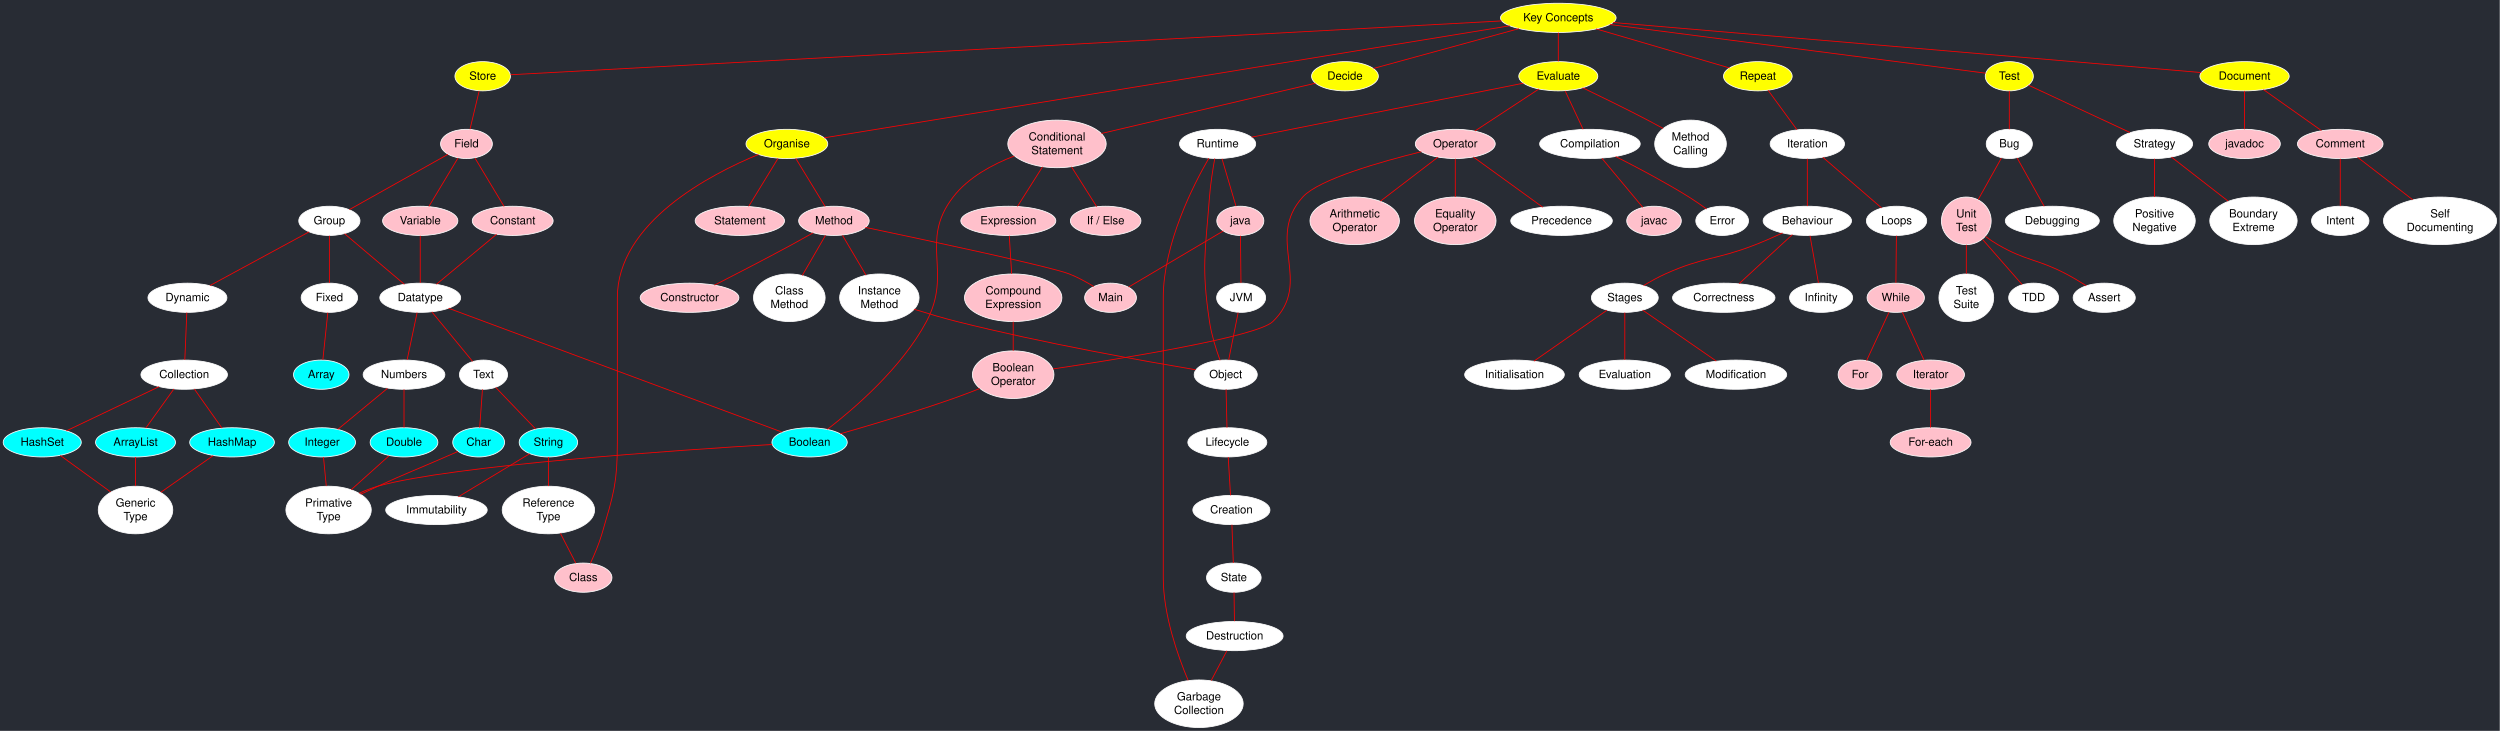
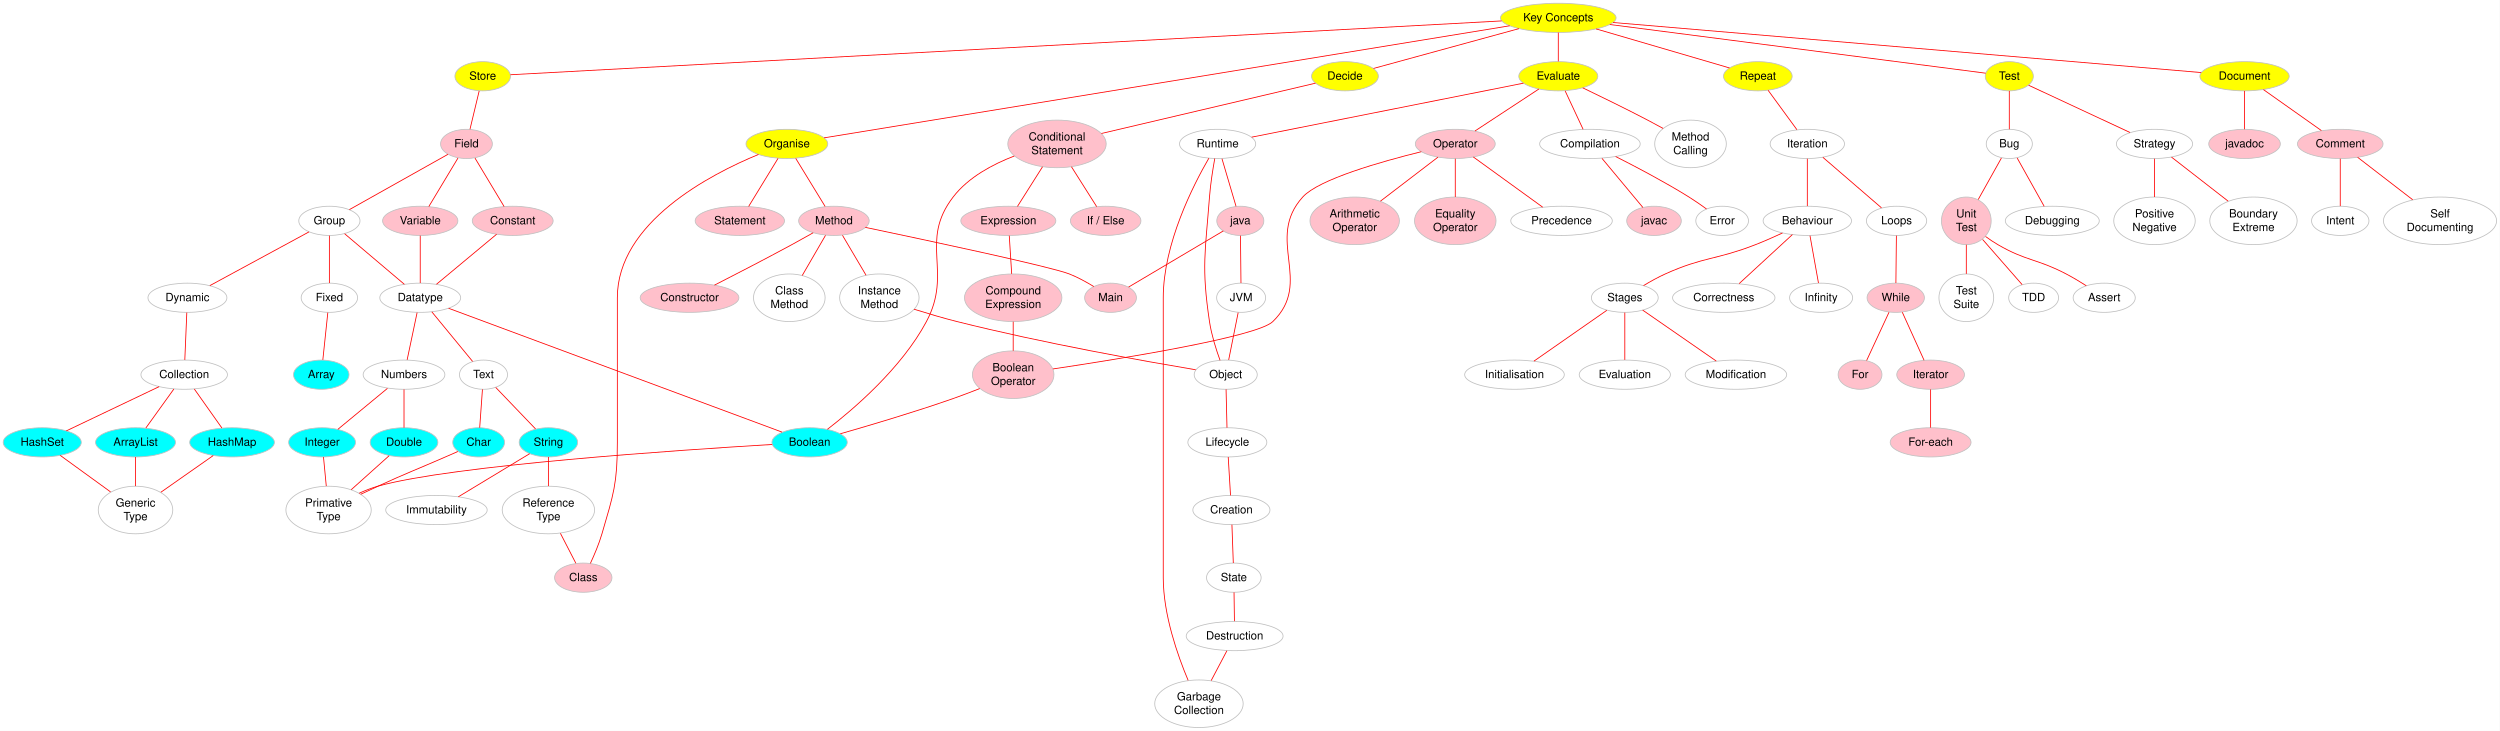
<svg xmlns="http://www.w3.org/2000/svg" width="3082pt" height="901pt" viewBox="0 0 3082 901">
  <g id="graph0" class="graph" transform="scale(1 1) rotate(0) translate(4 896.9877)">
-     <polygon fill="#282c34" stroke="transparent" points="-4,4 -4,-896.988 3077.687,-896.988 3077.687,4 -4,4" />
+     <polygon fill="#ffffff" stroke="transparent" points="-4,4 -4,-896.988 3077.687,-896.988 3077.687,4 -4,4" />
    <g id="node1" class="node">
-       <ellipse fill="#ffff00" stroke="#ffffff" cx="1917.065" cy="-874.988" rx="71.285" ry="18" />
+       <ellipse fill="#ffff00" stroke="#c0c0c0" cx="1917.065" cy="-874.988" rx="71.285" ry="18" />
      <text text-anchor="middle" x="1917.065" y="-870.788" font-family="Helvetica,sans-Serif" font-size="14.00" fill="#000000">Key Concepts</text>
    </g>
    <g id="node2" class="node">
-       <ellipse fill="#ffff00" stroke="#ffffff" cx="966.065" cy="-719.572" rx="50.417" ry="18" />
+       <ellipse fill="#ffff00" stroke="#c0c0c0" cx="966.065" cy="-719.572" rx="50.417" ry="18" />
      <text text-anchor="middle" x="966.065" y="-715.372" font-family="Helvetica,sans-Serif" font-size="14.00" fill="#000000">Organise</text>
    </g>
    <g id="edge1" class="edge">
      <path fill="none" stroke="#ff0000" d="M1857.216,-865.207C1681.291,-836.457 1168.379,-752.635 1011.915,-727.065" />
    </g>
    <g id="node3" class="node">
-       <ellipse fill="#ffff00" stroke="#ffffff" cx="1654.065" cy="-802.988" rx="41.168" ry="18" />
+       <ellipse fill="#ffff00" stroke="#c0c0c0" cx="1654.065" cy="-802.988" rx="41.168" ry="18" />
      <text text-anchor="middle" x="1654.065" y="-798.788" font-family="Helvetica,sans-Serif" font-size="14.00" fill="#000000">Decide</text>
    </g>
    <g id="edge2" class="edge">
      <path fill="none" stroke="#ff0000" d="M1868.52,-861.698C1816.572,-847.476 1735.432,-825.263 1689.286,-812.63" />
    </g>
    <g id="node4" class="node">
-       <ellipse fill="#ffff00" stroke="#ffffff" cx="2163.065" cy="-802.988" rx="42.33" ry="18" />
+       <ellipse fill="#ffff00" stroke="#c0c0c0" cx="2163.065" cy="-802.988" rx="42.33" ry="18" />
      <text text-anchor="middle" x="2163.065" y="-798.788" font-family="Helvetica,sans-Serif" font-size="14.00" fill="#000000">Repeat</text>
    </g>
    <g id="edge3" class="edge">
      <path fill="none" stroke="#ff0000" d="M1963.625,-861.36C2011.542,-847.336 2085.101,-825.807 2128.215,-813.188" />
    </g>
    <g id="node5" class="node">
-       <ellipse fill="#ffff00" stroke="#ffffff" cx="591.065" cy="-802.988" rx="34.224" ry="18" />
+       <ellipse fill="#ffff00" stroke="#c0c0c0" cx="591.065" cy="-802.988" rx="34.224" ry="18" />
      <text text-anchor="middle" x="591.065" y="-798.788" font-family="Helvetica,sans-Serif" font-size="14.00" fill="#000000">Store</text>
    </g>
    <g id="edge4" class="edge">
      <path fill="none" stroke="#ff0000" d="M1847.176,-871.193C1604.138,-857.996 801.064,-814.39 625.267,-804.845" />
    </g>
    <g id="node6" class="node">
-       <ellipse fill="#ffff00" stroke="#ffffff" cx="1917.065" cy="-802.988" rx="48.71" ry="18" />
+       <ellipse fill="#ffff00" stroke="#c0c0c0" cx="1917.065" cy="-802.988" rx="48.71" ry="18" />
      <text text-anchor="middle" x="1917.065" y="-798.788" font-family="Helvetica,sans-Serif" font-size="14.00" fill="#000000">Evaluate</text>
    </g>
    <g id="edge5" class="edge">
      <path fill="none" stroke="#ff0000" d="M1917.065,-856.819C1917.065,-845.988 1917.065,-832.275 1917.065,-821.401" />
    </g>
    <g id="node7" class="node">
-       <ellipse fill="#ffff00" stroke="#ffffff" cx="2473.065" cy="-802.988" rx="29.634" ry="18" />
+       <ellipse fill="#ffff00" stroke="#c0c0c0" cx="2473.065" cy="-802.988" rx="29.634" ry="18" />
      <text text-anchor="middle" x="2473.065" y="-798.788" font-family="Helvetica,sans-Serif" font-size="14.00" fill="#000000">Test</text>
    </g>
    <g id="edge6" class="edge">
      <path fill="none" stroke="#ff0000" d="M1980.574,-866.764C2100.816,-851.193 2357.414,-817.964 2443.909,-806.763" />
    </g>
    <g id="node8" class="node">
-       <ellipse fill="#ffff00" stroke="#ffffff" cx="2763.065" cy="-802.988" rx="55.073" ry="18" />
+       <ellipse fill="#ffff00" stroke="#c0c0c0" cx="2763.065" cy="-802.988" rx="55.073" ry="18" />
      <text text-anchor="middle" x="2763.065" y="-798.788" font-family="Helvetica,sans-Serif" font-size="14.00" fill="#000000">Document</text>
    </g>
    <g id="edge7" class="edge">
      <path fill="none" stroke="#ff0000" d="M1984.511,-869.248C2147.846,-855.347 2562.025,-820.097 2709.726,-807.527" />
    </g>
    <g id="node20" class="node">
-       <ellipse fill="#ffc0cb" stroke="#ffffff" cx="1024.065" cy="-624.741" rx="43.475" ry="18" />
+       <ellipse fill="#ffc0cb" stroke="#c0c0c0" cx="1024.065" cy="-624.741" rx="43.475" ry="18" />
      <text text-anchor="middle" x="1024.065" y="-620.541" font-family="Helvetica,sans-Serif" font-size="14.00" fill="#000000">Method</text>
    </g>
    <g id="edge16" class="edge">
      <path fill="none" stroke="#ff0000" d="M976.975,-701.735C987.344,-684.781 1002.851,-659.426 1013.205,-642.498" />
    </g>
    <g id="node22" class="node">
-       <ellipse fill="#ffc0cb" stroke="#ffffff" cx="908.065" cy="-624.741" rx="55.088" ry="18" />
+       <ellipse fill="#ffc0cb" stroke="#c0c0c0" cx="908.065" cy="-624.741" rx="55.088" ry="18" />
      <text text-anchor="middle" x="908.065" y="-620.541" font-family="Helvetica,sans-Serif" font-size="14.00" fill="#000000">Statement</text>
    </g>
    <g id="edge17" class="edge">
      <path fill="none" stroke="#ff0000" d="M955.156,-701.735C944.786,-684.781 929.279,-659.426 918.926,-642.498" />
    </g>
    <g id="node25" class="node">
-       <ellipse fill="#ffc0cb" stroke="#ffffff" cx="715.065" cy="-184.831" rx="35.353" ry="18" />
+       <ellipse fill="#ffc0cb" stroke="#c0c0c0" cx="715.065" cy="-184.831" rx="35.353" ry="18" />
      <text text-anchor="middle" x="715.065" y="-180.631" font-family="Helvetica,sans-Serif" font-size="14.00" fill="#000000">Class</text>
    </g>
    <g id="edge15" class="edge">
      <path fill="none" stroke="#ff0000" d="M931.083,-706.623C871.586,-682.074 757.065,-622.761 757.065,-529.909 757.065,-529.909 757.065,-529.909 757.065,-351.663 757.065,-300.809 752.35,-287.637 738.065,-238.831 734.401,-226.313 728.651,-212.813 723.817,-202.443" />
    </g>
    <g id="node24" class="node">
-       <ellipse fill="#ffc0cb" stroke="#ffffff" cx="1299.065" cy="-719.572" rx="60.641" ry="29.331" />
+       <ellipse fill="#ffc0cb" stroke="#c0c0c0" cx="1299.065" cy="-719.572" rx="60.641" ry="29.331" />
      <text text-anchor="middle" x="1299.065" y="-723.772" font-family="Helvetica,sans-Serif" font-size="14.00" fill="#000000">Conditional</text>
      <text text-anchor="middle" x="1299.065" y="-706.972" font-family="Helvetica,sans-Serif" font-size="14.00" fill="#000000">Statement</text>
    </g>
    <g id="edge8" class="edge">
      <path fill="none" stroke="#ff0000" d="M1617.742,-794.453C1555.274,-779.774 1427.154,-749.67 1353.817,-732.437" />
    </g>
    <g id="node46" class="node">
-       <ellipse fill="#ffffff" stroke="#ffffff" cx="2224.065" cy="-719.572" rx="45.837" ry="18" />
+       <ellipse fill="#ffffff" stroke="#c0c0c0" cx="2224.065" cy="-719.572" rx="45.837" ry="18" />
      <text text-anchor="middle" x="2224.065" y="-715.372" font-family="Helvetica,sans-Serif" font-size="14.00" fill="#000000">Iteration</text>
    </g>
    <g id="edge23" class="edge">
      <path fill="none" stroke="#ff0000" d="M2175.704,-785.704C2186.104,-771.483 2200.78,-751.413 2211.232,-737.121" />
    </g>
    <g id="node31" class="node">
-       <ellipse fill="#ffc0cb" stroke="#ffffff" cx="571.065" cy="-719.572" rx="31.917" ry="18" />
+       <ellipse fill="#ffc0cb" stroke="#c0c0c0" cx="571.065" cy="-719.572" rx="31.917" ry="18" />
      <text text-anchor="middle" x="571.065" y="-715.372" font-family="Helvetica,sans-Serif" font-size="14.00" fill="#000000">Field</text>
    </g>
    <g id="edge36" class="edge">
      <path fill="none" stroke="#ff0000" d="M586.725,-784.888C583.371,-770.896 578.749,-751.619 575.396,-737.637" />
    </g>
    <g id="node23" class="node">
-       <ellipse fill="#ffc0cb" stroke="#ffffff" cx="1790.065" cy="-719.572" rx="49.27" ry="18" />
+       <ellipse fill="#ffc0cb" stroke="#c0c0c0" cx="1790.065" cy="-719.572" rx="49.27" ry="18" />
      <text text-anchor="middle" x="1790.065" y="-715.372" font-family="Helvetica,sans-Serif" font-size="14.00" fill="#000000">Operator</text>
    </g>
    <g id="edge69" class="edge">
      <path fill="none" stroke="#ff0000" d="M1893.177,-787.298C1870.616,-772.479 1836.945,-750.364 1814.277,-735.475" />
    </g>
    <g id="node66" class="node">
-       <ellipse fill="#ffffff" stroke="#ffffff" cx="1956.065" cy="-719.572" rx="62.01" ry="18" />
+       <ellipse fill="#ffffff" stroke="#c0c0c0" cx="1956.065" cy="-719.572" rx="62.01" ry="18" />
      <text text-anchor="middle" x="1956.065" y="-715.372" font-family="Helvetica,sans-Serif" font-size="14.00" fill="#000000">Compilation</text>
    </g>
    <g id="edge67" class="edge">
      <path fill="none" stroke="#ff0000" d="M1925.527,-784.888C1932.069,-770.896 1941.082,-751.619 1947.619,-737.637" />
    </g>
    <g id="node67" class="node">
-       <ellipse fill="#ffffff" stroke="#ffffff" cx="1497.065" cy="-719.572" rx="46.965" ry="18" />
+       <ellipse fill="#ffffff" stroke="#c0c0c0" cx="1497.065" cy="-719.572" rx="46.965" ry="18" />
      <text text-anchor="middle" x="1497.065" y="-715.372" font-family="Helvetica,sans-Serif" font-size="14.00" fill="#000000">Runtime</text>
    </g>
    <g id="edge68" class="edge">
      <path fill="none" stroke="#ff0000" d="M1874.091,-794.453C1793.181,-778.383 1619.181,-743.825 1539.042,-727.909" />
    </g>
    <g id="node68" class="node">
-       <ellipse fill="#ffffff" stroke="#ffffff" cx="2080.065" cy="-719.572" rx="44.146" ry="29.331" />
+       <ellipse fill="#ffffff" stroke="#c0c0c0" cx="2080.065" cy="-719.572" rx="44.146" ry="29.331" />
      <text text-anchor="middle" x="2080.065" y="-723.772" font-family="Helvetica,sans-Serif" font-size="14.00" fill="#000000">Method</text>
      <text text-anchor="middle" x="2080.065" y="-706.972" font-family="Helvetica,sans-Serif" font-size="14.00" fill="#000000">Calling</text>
    </g>
    <g id="edge70" class="edge">
      <path fill="none" stroke="#ff0000" d="M1947.149,-788.723C1969.374,-778.063 2000.291,-762.978 2027.065,-748.988 2033.314,-745.722 2039.923,-742.151 2046.274,-738.658" />
    </g>
    <g id="node77" class="node">
-       <ellipse fill="#ffffff" stroke="#ffffff" cx="2473.065" cy="-719.572" rx="28.428" ry="18" />
+       <ellipse fill="#ffffff" stroke="#c0c0c0" cx="2473.065" cy="-719.572" rx="28.428" ry="18" />
      <text text-anchor="middle" x="2473.065" y="-715.372" font-family="Helvetica,sans-Serif" font-size="14.00" fill="#000000">Bug</text>
    </g>
    <g id="edge88" class="edge">
      <path fill="none" stroke="#ff0000" d="M2473.065,-784.888C2473.065,-770.896 2473.065,-751.619 2473.065,-737.637" />
    </g>
    <g id="node79" class="node">
-       <ellipse fill="#ffffff" stroke="#ffffff" cx="2652.065" cy="-719.572" rx="46.984" ry="18" />
+       <ellipse fill="#ffffff" stroke="#c0c0c0" cx="2652.065" cy="-719.572" rx="46.984" ry="18" />
      <text text-anchor="middle" x="2652.065" y="-715.372" font-family="Helvetica,sans-Serif" font-size="14.00" fill="#000000">Strategy</text>
    </g>
    <g id="edge91" class="edge">
      <path fill="none" stroke="#ff0000" d="M2496.835,-791.911C2529.074,-776.887 2586.673,-750.045 2621.916,-733.622" />
    </g>
    <g id="node40" class="node">
-       <ellipse fill="#ffc0cb" stroke="#ffffff" cx="2763.065" cy="-719.572" rx="44.12" ry="18" />
+       <ellipse fill="#ffc0cb" stroke="#c0c0c0" cx="2763.065" cy="-719.572" rx="44.12" ry="18" />
      <text text-anchor="middle" x="2763.065" y="-715.372" font-family="Helvetica,sans-Serif" font-size="14.00" fill="#000000">javadoc</text>
    </g>
    <g id="edge97" class="edge">
      <path fill="none" stroke="#ff0000" d="M2763.065,-784.888C2763.065,-770.896 2763.065,-751.619 2763.065,-737.637" />
    </g>
    <g id="node41" class="node">
-       <ellipse fill="#ffc0cb" stroke="#ffffff" cx="2881.065" cy="-719.572" rx="52.766" ry="18" />
+       <ellipse fill="#ffc0cb" stroke="#c0c0c0" cx="2881.065" cy="-719.572" rx="52.766" ry="18" />
      <text text-anchor="middle" x="2881.065" y="-715.372" font-family="Helvetica,sans-Serif" font-size="14.00" fill="#000000">Comment</text>
    </g>
    <g id="edge98" class="edge">
      <path fill="none" stroke="#ff0000" d="M2786.378,-786.508C2807.065,-771.884 2837.128,-750.632 2857.8,-736.018" />
    </g>
    <g id="node9" class="node">
-       <ellipse fill="#00ffff" stroke="#ffffff" cx="392.065" cy="-435.078" rx="34.206" ry="18" />
+       <ellipse fill="#00ffff" stroke="#c0c0c0" cx="392.065" cy="-435.078" rx="34.206" ry="18" />
      <text text-anchor="middle" x="392.065" y="-430.878" font-family="Helvetica,sans-Serif" font-size="14.00" fill="#000000">Array</text>
    </g>
    <g id="node10" class="node">
-       <ellipse fill="#00ffff" stroke="#ffffff" cx="282.065" cy="-351.663" rx="52.206" ry="18" />
+       <ellipse fill="#00ffff" stroke="#c0c0c0" cx="282.065" cy="-351.663" rx="52.206" ry="18" />
      <text text-anchor="middle" x="282.065" y="-347.463" font-family="Helvetica,sans-Serif" font-size="14.00" fill="#000000">HashMap</text>
    </g>
    <g id="node65" class="node">
-       <ellipse fill="#ffffff" stroke="#ffffff" cx="163.065" cy="-268.247" rx="45.932" ry="29.331" />
+       <ellipse fill="#ffffff" stroke="#c0c0c0" cx="163.065" cy="-268.247" rx="45.932" ry="29.331" />
      <text text-anchor="middle" x="163.065" y="-272.447" font-family="Helvetica,sans-Serif" font-size="14.00" fill="#000000">Generic</text>
      <text text-anchor="middle" x="163.065" y="-255.647" font-family="Helvetica,sans-Serif" font-size="14.00" fill="#000000">Type</text>
    </g>
    <g id="edge66" class="edge">
      <path fill="none" stroke="#ff0000" d="M258.838,-335.381C240.44,-322.485 214.56,-304.344 194.341,-290.17" />
    </g>
    <g id="node11" class="node">
-       <ellipse fill="#00ffff" stroke="#ffffff" cx="48.065" cy="-351.663" rx="48.13" ry="18" />
+       <ellipse fill="#00ffff" stroke="#c0c0c0" cx="48.065" cy="-351.663" rx="48.13" ry="18" />
      <text text-anchor="middle" x="48.065" y="-347.463" font-family="Helvetica,sans-Serif" font-size="14.00" fill="#000000">HashSet</text>
    </g>
    <g id="edge65" class="edge">
      <path fill="none" stroke="#ff0000" d="M70.238,-335.579C87.861,-322.797 112.712,-304.771 132.266,-290.587" />
    </g>
    <g id="node12" class="node">
-       <ellipse fill="#00ffff" stroke="#ffffff" cx="163.065" cy="-351.663" rx="49.253" ry="18" />
+       <ellipse fill="#00ffff" stroke="#c0c0c0" cx="163.065" cy="-351.663" rx="49.253" ry="18" />
      <text text-anchor="middle" x="163.065" y="-347.463" font-family="Helvetica,sans-Serif" font-size="14.00" fill="#000000">ArrayList</text>
    </g>
    <g id="edge64" class="edge">
      <path fill="none" stroke="#ff0000" d="M163.065,-333.563C163.065,-323.117 163.065,-309.725 163.065,-297.79" />
    </g>
    <g id="node13" class="node">
-       <ellipse fill="#00ffff" stroke="#ffffff" cx="672.065" cy="-351.663" rx="36.011" ry="18" />
+       <ellipse fill="#00ffff" stroke="#c0c0c0" cx="672.065" cy="-351.663" rx="36.011" ry="18" />
      <text text-anchor="middle" x="672.065" y="-347.463" font-family="Helvetica,sans-Serif" font-size="14.00" fill="#000000">String</text>
    </g>
    <g id="node62" class="node">
-       <ellipse fill="#ffffff" stroke="#ffffff" cx="534.065" cy="-268.247" rx="62.572" ry="18" />
+       <ellipse fill="#ffffff" stroke="#c0c0c0" cx="534.065" cy="-268.247" rx="62.572" ry="18" />
      <text text-anchor="middle" x="534.065" y="-264.047" font-family="Helvetica,sans-Serif" font-size="14.00" fill="#000000">Immutability</text>
    </g>
    <g id="edge57" class="edge">
      <path fill="none" stroke="#ff0000" d="M648.967,-337.701C624.721,-323.045 586.635,-300.023 561.029,-284.545" />
    </g>
    <g id="node63" class="node">
-       <ellipse fill="#ffffff" stroke="#ffffff" cx="672.065" cy="-268.247" rx="56.944" ry="29.331" />
+       <ellipse fill="#ffffff" stroke="#c0c0c0" cx="672.065" cy="-268.247" rx="56.944" ry="29.331" />
      <text text-anchor="middle" x="672.065" y="-272.447" font-family="Helvetica,sans-Serif" font-size="14.00" fill="#000000">Reference</text>
      <text text-anchor="middle" x="672.065" y="-255.647" font-family="Helvetica,sans-Serif" font-size="14.00" fill="#000000">Type</text>
    </g>
    <g id="edge58" class="edge">
      <path fill="none" stroke="#ff0000" d="M672.065,-333.563C672.065,-323.117 672.065,-309.725 672.065,-297.79" />
    </g>
    <g id="node14" class="node">
-       <ellipse fill="#00ffff" stroke="#ffffff" cx="586.065" cy="-351.663" rx="31.919" ry="18" />
+       <ellipse fill="#00ffff" stroke="#c0c0c0" cx="586.065" cy="-351.663" rx="31.919" ry="18" />
      <text text-anchor="middle" x="586.065" y="-347.463" font-family="Helvetica,sans-Serif" font-size="14.00" fill="#000000">Char</text>
    </g>
    <g id="node64" class="node">
-       <ellipse fill="#ffffff" stroke="#ffffff" cx="401.065" cy="-268.247" rx="52.614" ry="29.331" />
+       <ellipse fill="#ffffff" stroke="#c0c0c0" cx="401.065" cy="-268.247" rx="52.614" ry="29.331" />
      <text text-anchor="middle" x="401.065" y="-272.447" font-family="Helvetica,sans-Serif" font-size="14.00" fill="#000000">Primative</text>
      <text text-anchor="middle" x="401.065" y="-255.647" font-family="Helvetica,sans-Serif" font-size="14.00" fill="#000000">Type</text>
    </g>
    <g id="edge62" class="edge">
      <path fill="none" stroke="#ff0000" d="M560.484,-340.411C555.378,-338.171 550.053,-335.839 545.065,-333.663 508.212,-317.581 498.626,-314.399 462.065,-297.663 455.116,-294.482 447.764,-291.02 440.66,-287.625" />
    </g>
    <g id="node15" class="node">
-       <ellipse fill="#00ffff" stroke="#ffffff" cx="494.065" cy="-351.663" rx="41.748" ry="18" />
+       <ellipse fill="#00ffff" stroke="#c0c0c0" cx="494.065" cy="-351.663" rx="41.748" ry="18" />
      <text text-anchor="middle" x="494.065" y="-347.463" font-family="Helvetica,sans-Serif" font-size="14.00" fill="#000000">Double</text>
    </g>
    <g id="edge63" class="edge">
      <path fill="none" stroke="#ff0000" d="M475.691,-335.182C462.351,-323.217 444.065,-306.815 428.933,-293.243" />
    </g>
    <g id="node16" class="node">
-       <ellipse fill="#00ffff" stroke="#ffffff" cx="994.065" cy="-351.663" rx="46.422" ry="18" />
+       <ellipse fill="#00ffff" stroke="#c0c0c0" cx="994.065" cy="-351.663" rx="46.422" ry="18" />
      <text text-anchor="middle" x="994.065" y="-347.463" font-family="Helvetica,sans-Serif" font-size="14.00" fill="#000000">Boolean</text>
    </g>
    <g id="edge61" class="edge">
      <path fill="none" stroke="#ff0000" d="M948.001,-349.045C836.216,-342.361 553.082,-323.366 462.065,-297.663 454.258,-295.458 446.228,-292.305 438.662,-288.874" />
    </g>
    <g id="node17" class="node">
-       <ellipse fill="#00ffff" stroke="#ffffff" cx="393.065" cy="-351.663" rx="41.184" ry="18" />
+       <ellipse fill="#00ffff" stroke="#c0c0c0" cx="393.065" cy="-351.663" rx="41.184" ry="18" />
      <text text-anchor="middle" x="393.065" y="-347.463" font-family="Helvetica,sans-Serif" font-size="14.00" fill="#000000">Integer</text>
    </g>
    <g id="edge60" class="edge">
      <path fill="none" stroke="#ff0000" d="M394.801,-333.563C395.803,-323.117 397.087,-309.725 398.232,-297.79" />
    </g>
    <g id="node18" class="node">
-       <ellipse fill="#ffc0cb" stroke="#ffffff" cx="1359.065" cy="-624.741" rx="43.471" ry="18" />
+       <ellipse fill="#ffc0cb" stroke="#c0c0c0" cx="1359.065" cy="-624.741" rx="43.471" ry="18" />
      <text text-anchor="middle" x="1359.065" y="-620.541" font-family="Helvetica,sans-Serif" font-size="14.00" fill="#000000">If / Else</text>
    </g>
    <g id="node19" class="node">
-       <ellipse fill="#ffc0cb" stroke="#ffffff" cx="1365.065" cy="-529.909" rx="31.919" ry="18" />
+       <ellipse fill="#ffc0cb" stroke="#c0c0c0" cx="1365.065" cy="-529.909" rx="31.919" ry="18" />
      <text text-anchor="middle" x="1365.065" y="-525.71" font-family="Helvetica,sans-Serif" font-size="14.00" fill="#000000">Main</text>
    </g>
    <g id="edge19" class="edge">
      <path fill="none" stroke="#ff0000" d="M1062.753,-616.692C1136.231,-601.305 1290.75,-568.436 1314.065,-559.325 1324.537,-555.233 1335.426,-549.226 1344.44,-543.706" />
    </g>
    <g id="node21" class="node">
-       <ellipse fill="#ffc0cb" stroke="#ffffff" cx="846.065" cy="-529.909" rx="60.87" ry="18" />
+       <ellipse fill="#ffc0cb" stroke="#c0c0c0" cx="846.065" cy="-529.909" rx="60.87" ry="18" />
      <text text-anchor="middle" x="846.065" y="-525.71" font-family="Helvetica,sans-Serif" font-size="14.00" fill="#000000">Constructor</text>
    </g>
    <g id="edge18" class="edge">
      <path fill="none" stroke="#ff0000" d="M998.511,-610.044C990.121,-605.284 980.727,-600.022 972.065,-595.325 939.781,-577.821 902.394,-558.532 876.78,-545.466" />
    </g>
    <g id="node43" class="node">
-       <ellipse fill="#ffffff" stroke="#ffffff" cx="1080.065" cy="-529.909" rx="48.957" ry="29.331" />
+       <ellipse fill="#ffffff" stroke="#c0c0c0" cx="1080.065" cy="-529.909" rx="48.957" ry="29.331" />
      <text text-anchor="middle" x="1080.065" y="-534.11" font-family="Helvetica,sans-Serif" font-size="14.00" fill="#000000">Instance</text>
      <text text-anchor="middle" x="1080.065" y="-517.309" font-family="Helvetica,sans-Serif" font-size="14.00" fill="#000000">Method</text>
    </g>
    <g id="edge20" class="edge">
      <path fill="none" stroke="#ff0000" d="M1034.598,-606.904C1042.773,-593.061 1054.254,-573.619 1063.633,-557.735" />
    </g>
    <g id="node44" class="node">
-       <ellipse fill="#ffffff" stroke="#ffffff" cx="969.065" cy="-529.909" rx="44.146" ry="29.331" />
+       <ellipse fill="#ffffff" stroke="#c0c0c0" cx="969.065" cy="-529.909" rx="44.146" ry="29.331" />
      <text text-anchor="middle" x="969.065" y="-534.11" font-family="Helvetica,sans-Serif" font-size="14.00" fill="#000000">Class</text>
      <text text-anchor="middle" x="969.065" y="-517.309" font-family="Helvetica,sans-Serif" font-size="14.00" fill="#000000">Method</text>
    </g>
    <g id="edge21" class="edge">
      <path fill="none" stroke="#ff0000" d="M1013.72,-606.904C1005.63,-592.954 994.241,-573.317 984.99,-557.366" />
    </g>
    <g id="node26" class="node">
-       <ellipse fill="#ffc0cb" stroke="#ffffff" cx="1245.065" cy="-435.078" rx="50.239" ry="29.331" />
+       <ellipse fill="#ffc0cb" stroke="#c0c0c0" cx="1245.065" cy="-435.078" rx="50.239" ry="29.331" />
      <text text-anchor="middle" x="1245.065" y="-439.278" font-family="Helvetica,sans-Serif" font-size="14.00" fill="#000000">Boolean</text>
      <text text-anchor="middle" x="1245.065" y="-422.478" font-family="Helvetica,sans-Serif" font-size="14.00" fill="#000000">Operator</text>
    </g>
    <g id="edge87" class="edge">
      <path fill="none" stroke="#ff0000" d="M1748.212,-709.968C1699.121,-697.885 1621.904,-676.053 1602.065,-654.156 1554.901,-602.098 1615.59,-549.298 1565.065,-500.494 1545.692,-481.781 1378.806,-454.811 1294.044,-442.149" />
    </g>
    <g id="node27" class="node">
-       <ellipse fill="#ffc0cb" stroke="#ffffff" cx="1666.065" cy="-624.741" rx="55.117" ry="29.331" />
+       <ellipse fill="#ffc0cb" stroke="#c0c0c0" cx="1666.065" cy="-624.741" rx="55.117" ry="29.331" />
      <text text-anchor="middle" x="1666.065" y="-628.941" font-family="Helvetica,sans-Serif" font-size="14.00" fill="#000000">Arithmetic</text>
      <text text-anchor="middle" x="1666.065" y="-612.141" font-family="Helvetica,sans-Serif" font-size="14.00" fill="#000000">Operator</text>
    </g>
    <g id="edge85" class="edge">
      <path fill="none" stroke="#ff0000" d="M1768.749,-703.27C1749.222,-688.336 1720.055,-666.03 1697.791,-649.004" />
    </g>
    <g id="node28" class="node">
-       <ellipse fill="#ffc0cb" stroke="#ffffff" cx="1790.065" cy="-624.741" rx="50.239" ry="29.331" />
+       <ellipse fill="#ffc0cb" stroke="#c0c0c0" cx="1790.065" cy="-624.741" rx="50.239" ry="29.331" />
      <text text-anchor="middle" x="1790.065" y="-628.941" font-family="Helvetica,sans-Serif" font-size="14.00" fill="#000000">Equality</text>
      <text text-anchor="middle" x="1790.065" y="-612.141" font-family="Helvetica,sans-Serif" font-size="14.00" fill="#000000">Operator</text>
    </g>
    <g id="edge86" class="edge">
      <path fill="none" stroke="#ff0000" d="M1790.065,-701.288C1790.065,-687.94 1790.065,-669.563 1790.065,-654.161" />
    </g>
    <g id="node76" class="node">
-       <ellipse fill="#ffffff" stroke="#ffffff" cx="1921.065" cy="-624.741" rx="62.617" ry="18" />
+       <ellipse fill="#ffffff" stroke="#c0c0c0" cx="1921.065" cy="-624.741" rx="62.617" ry="18" />
      <text text-anchor="middle" x="1921.065" y="-620.541" font-family="Helvetica,sans-Serif" font-size="14.00" fill="#000000">Precedence</text>
    </g>
    <g id="edge84" class="edge">
      <path fill="none" stroke="#ff0000" d="M1812.287,-703.485C1836.085,-686.258 1873.677,-659.045 1897.85,-641.546" />
    </g>
    <g id="edge9" class="edge">
      <path fill="none" stroke="#ff0000" d="M1246.457,-704.661C1220.042,-694.553 1189.762,-678.501 1171.065,-654.156 1128.518,-598.758 1170.953,-562.119 1138.065,-500.494 1107.426,-443.082 1048.128,-392.455 1016.013,-367.717" />
    </g>
    <g id="edge11" class="edge">
      <path fill="none" stroke="#ff0000" d="M1316.905,-691.376C1326.991,-675.434 1339.286,-656.002 1347.989,-642.246" />
    </g>
    <g id="node29" class="node">
-       <ellipse fill="#ffc0cb" stroke="#ffffff" cx="1239.065" cy="-624.741" rx="58.587" ry="18" />
+       <ellipse fill="#ffc0cb" stroke="#c0c0c0" cx="1239.065" cy="-624.741" rx="58.587" ry="18" />
      <text text-anchor="middle" x="1239.065" y="-620.541" font-family="Helvetica,sans-Serif" font-size="14.00" fill="#000000">Expression</text>
    </g>
    <g id="edge10" class="edge">
      <path fill="none" stroke="#ff0000" d="M1281.226,-691.376C1271.208,-675.543 1259.013,-656.268 1250.32,-642.53" />
    </g>
    <g id="edge14" class="edge">
      <path fill="none" stroke="#ff0000" d="M1203.805,-417.982C1193.2,-413.78 1181.763,-409.414 1171.065,-405.663 1123.618,-389.026 1068.033,-372.549 1031.993,-362.254" />
    </g>
    <g id="node30" class="node">
-       <ellipse fill="#ffc0cb" stroke="#ffffff" cx="1245.065" cy="-529.909" rx="60.04" ry="29.331" />
+       <ellipse fill="#ffc0cb" stroke="#c0c0c0" cx="1245.065" cy="-529.909" rx="60.04" ry="29.331" />
      <text text-anchor="middle" x="1245.065" y="-534.11" font-family="Helvetica,sans-Serif" font-size="14.00" fill="#000000">Compound</text>
      <text text-anchor="middle" x="1245.065" y="-517.309" font-family="Helvetica,sans-Serif" font-size="14.00" fill="#000000">Expression</text>
    </g>
    <g id="edge12" class="edge">
      <path fill="none" stroke="#ff0000" d="M1240.222,-606.456C1241.066,-593.109 1242.229,-574.732 1243.204,-559.33" />
    </g>
    <g id="edge13" class="edge">
      <path fill="none" stroke="#ff0000" d="M1245.065,-500.424C1245.065,-489.006 1245.065,-475.962 1245.065,-464.545" />
    </g>
    <g id="node32" class="node">
-       <ellipse fill="#ffc0cb" stroke="#ffffff" cx="628.065" cy="-624.741" rx="49.854" ry="18" />
+       <ellipse fill="#ffc0cb" stroke="#c0c0c0" cx="628.065" cy="-624.741" rx="49.854" ry="18" />
      <text text-anchor="middle" x="628.065" y="-620.541" font-family="Helvetica,sans-Serif" font-size="14.00" fill="#000000">Constant</text>
    </g>
    <g id="edge37" class="edge">
      <path fill="none" stroke="#ff0000" d="M581.52,-702.178C591.74,-685.175 607.22,-659.421 617.484,-642.345" />
    </g>
    <g id="node33" class="node">
-       <ellipse fill="#ffc0cb" stroke="#ffffff" cx="514.065" cy="-624.741" rx="46.401" ry="18" />
+       <ellipse fill="#ffc0cb" stroke="#c0c0c0" cx="514.065" cy="-624.741" rx="46.401" ry="18" />
      <text text-anchor="middle" x="514.065" y="-620.541" font-family="Helvetica,sans-Serif" font-size="14.00" fill="#000000">Variable</text>
    </g>
    <g id="edge38" class="edge">
      <path fill="none" stroke="#ff0000" d="M560.61,-702.178C550.39,-685.175 534.91,-659.421 524.646,-642.345" />
    </g>
    <g id="node55" class="node">
-       <ellipse fill="#ffffff" stroke="#ffffff" cx="402.065" cy="-624.741" rx="37.737" ry="18" />
+       <ellipse fill="#ffffff" stroke="#c0c0c0" cx="402.065" cy="-624.741" rx="37.737" ry="18" />
      <text text-anchor="middle" x="402.065" y="-620.541" font-family="Helvetica,sans-Serif" font-size="14.00" fill="#000000">Group</text>
    </g>
    <g id="edge39" class="edge">
      <path fill="none" stroke="#ff0000" d="M548.273,-706.783C516.559,-688.987 459.346,-656.883 426.684,-638.555" />
    </g>
    <g id="node56" class="node">
-       <ellipse fill="#ffffff" stroke="#ffffff" cx="514.065" cy="-529.909" rx="49.854" ry="18" />
+       <ellipse fill="#ffffff" stroke="#c0c0c0" cx="514.065" cy="-529.909" rx="49.854" ry="18" />
      <text text-anchor="middle" x="514.065" y="-525.71" font-family="Helvetica,sans-Serif" font-size="14.00" fill="#000000">Datatype</text>
    </g>
    <g id="edge40" class="edge">
      <path fill="none" stroke="#ff0000" d="M608.208,-608.222C587.412,-590.923 554.932,-563.904 534.077,-546.557" />
    </g>
    <g id="edge41" class="edge">
      <path fill="none" stroke="#ff0000" d="M514.065,-606.456C514.065,-589.664 514.065,-564.913 514.065,-548.138" />
    </g>
    <g id="node34" class="node">
-       <ellipse fill="#ffc0cb" stroke="#ffffff" cx="2333.065" cy="-529.909" rx="35.349" ry="18" />
+       <ellipse fill="#ffc0cb" stroke="#c0c0c0" cx="2333.065" cy="-529.909" rx="35.349" ry="18" />
      <text text-anchor="middle" x="2333.065" y="-525.71" font-family="Helvetica,sans-Serif" font-size="14.00" fill="#000000">While</text>
    </g>
    <g id="node35" class="node">
-       <ellipse fill="#ffc0cb" stroke="#ffffff" cx="2289.065" cy="-435.078" rx="27" ry="18" />
+       <ellipse fill="#ffc0cb" stroke="#c0c0c0" cx="2289.065" cy="-435.078" rx="27" ry="18" />
      <text text-anchor="middle" x="2289.065" y="-430.878" font-family="Helvetica,sans-Serif" font-size="14.00" fill="#000000">For</text>
    </g>
    <g id="edge27" class="edge">
      <path fill="none" stroke="#ff0000" d="M2324.789,-512.072C2316.873,-495.011 2305.009,-469.442 2297.155,-452.515" />
    </g>
    <g id="node36" class="node">
-       <ellipse fill="#ffc0cb" stroke="#ffffff" cx="2376.065" cy="-435.078" rx="41.744" ry="18" />
+       <ellipse fill="#ffc0cb" stroke="#c0c0c0" cx="2376.065" cy="-435.078" rx="41.744" ry="18" />
      <text text-anchor="middle" x="2376.065" y="-430.878" font-family="Helvetica,sans-Serif" font-size="14.00" fill="#000000">Iterator</text>
    </g>
    <g id="edge28" class="edge">
      <path fill="none" stroke="#ff0000" d="M2341.153,-512.072C2348.841,-495.118 2360.338,-469.763 2368.013,-452.835" />
    </g>
    <g id="node37" class="node">
-       <ellipse fill="#ffc0cb" stroke="#ffffff" cx="2376.065" cy="-351.663" rx="49.835" ry="18" />
+       <ellipse fill="#ffc0cb" stroke="#c0c0c0" cx="2376.065" cy="-351.663" rx="49.835" ry="18" />
      <text text-anchor="middle" x="2376.065" y="-347.463" font-family="Helvetica,sans-Serif" font-size="14.00" fill="#000000">For-each</text>
    </g>
    <g id="edge29" class="edge">
      <path fill="none" stroke="#ff0000" d="M2376.065,-416.978C2376.065,-402.987 2376.065,-383.71 2376.065,-369.727" />
    </g>
    <g id="node38" class="node">
-       <ellipse fill="#ffc0cb" stroke="#ffffff" cx="1525.065" cy="-624.741" rx="28.991" ry="18" />
+       <ellipse fill="#ffc0cb" stroke="#c0c0c0" cx="1525.065" cy="-624.741" rx="28.991" ry="18" />
      <text text-anchor="middle" x="1525.065" y="-620.541" font-family="Helvetica,sans-Serif" font-size="14.00" fill="#000000">java</text>
    </g>
    <g id="edge75" class="edge">
      <path fill="none" stroke="#ff0000" d="M1504.148,-612.343C1473.908,-594.42 1418.219,-561.414 1387.273,-543.072" />
    </g>
    <g id="node70" class="node">
-       <ellipse fill="#ffffff" stroke="#ffffff" cx="1526.065" cy="-529.909" rx="30.198" ry="18" />
+       <ellipse fill="#ffffff" stroke="#c0c0c0" cx="1526.065" cy="-529.909" rx="30.198" ry="18" />
      <text text-anchor="middle" x="1526.065" y="-525.71" font-family="Helvetica,sans-Serif" font-size="14.00" fill="#000000">JVM</text>
    </g>
    <g id="edge74" class="edge">
      <path fill="none" stroke="#ff0000" d="M1525.258,-606.456C1525.435,-589.664 1525.696,-564.913 1525.873,-548.138" />
    </g>
    <g id="node39" class="node">
-       <ellipse fill="#ffc0cb" stroke="#ffffff" cx="2035.065" cy="-624.741" rx="33.646" ry="18" />
+       <ellipse fill="#ffc0cb" stroke="#c0c0c0" cx="2035.065" cy="-624.741" rx="33.646" ry="18" />
      <text text-anchor="middle" x="2035.065" y="-620.541" font-family="Helvetica,sans-Serif" font-size="14.00" fill="#000000">javac</text>
    </g>
    <g id="node85" class="node">
-       <ellipse fill="#ffffff" stroke="#ffffff" cx="2881.065" cy="-624.741" rx="35.386" ry="18" />
+       <ellipse fill="#ffffff" stroke="#c0c0c0" cx="2881.065" cy="-624.741" rx="35.386" ry="18" />
      <text text-anchor="middle" x="2881.065" y="-620.541" font-family="Helvetica,sans-Serif" font-size="14.00" fill="#000000">Intent</text>
    </g>
    <g id="edge99" class="edge">
      <path fill="none" stroke="#ff0000" d="M2881.065,-701.288C2881.065,-684.495 2881.065,-659.744 2881.065,-642.969" />
    </g>
    <g id="node86" class="node">
-       <ellipse fill="#ffffff" stroke="#ffffff" cx="3004.065" cy="-624.741" rx="69.744" ry="29.331" />
+       <ellipse fill="#ffffff" stroke="#c0c0c0" cx="3004.065" cy="-624.741" rx="69.744" ry="29.331" />
      <text text-anchor="middle" x="3004.065" y="-628.941" font-family="Helvetica,sans-Serif" font-size="14.00" fill="#000000">Self</text>
      <text text-anchor="middle" x="3004.065" y="-612.141" font-family="Helvetica,sans-Serif" font-size="14.00" fill="#000000">Documenting</text>
    </g>
    <g id="edge100" class="edge">
      <path fill="none" stroke="#ff0000" d="M2902.49,-703.054C2921.211,-688.62 2948.709,-667.42 2970.374,-650.716" />
    </g>
    <g id="node42" class="node">
-       <ellipse fill="#ffc0cb" stroke="#ffffff" cx="2420.065" cy="-624.741" rx="30.631" ry="29.331" />
+       <ellipse fill="#ffc0cb" stroke="#c0c0c0" cx="2420.065" cy="-624.741" rx="30.631" ry="29.331" />
      <text text-anchor="middle" x="2420.065" y="-628.941" font-family="Helvetica,sans-Serif" font-size="14.00" fill="#000000">Unit</text>
      <text text-anchor="middle" x="2420.065" y="-612.141" font-family="Helvetica,sans-Serif" font-size="14.00" fill="#000000">Test</text>
    </g>
    <g id="node82" class="node">
-       <ellipse fill="#ffffff" stroke="#ffffff" cx="2420.065" cy="-529.909" rx="33.74" ry="29.331" />
+       <ellipse fill="#ffffff" stroke="#c0c0c0" cx="2420.065" cy="-529.909" rx="33.74" ry="29.331" />
      <text text-anchor="middle" x="2420.065" y="-534.11" font-family="Helvetica,sans-Serif" font-size="14.00" fill="#000000">Test</text>
      <text text-anchor="middle" x="2420.065" y="-517.309" font-family="Helvetica,sans-Serif" font-size="14.00" fill="#000000">Suite</text>
    </g>
    <g id="edge94" class="edge">
      <path fill="none" stroke="#ff0000" d="M2420.065,-595.255C2420.065,-583.837 2420.065,-570.793 2420.065,-559.377" />
    </g>
    <g id="node83" class="node">
-       <ellipse fill="#ffffff" stroke="#ffffff" cx="2503.065" cy="-529.909" rx="30.758" ry="18" />
+       <ellipse fill="#ffffff" stroke="#c0c0c0" cx="2503.065" cy="-529.909" rx="30.758" ry="18" />
      <text text-anchor="middle" x="2503.065" y="-525.71" font-family="Helvetica,sans-Serif" font-size="14.00" fill="#000000">TDD</text>
    </g>
    <g id="edge95" class="edge">
      <path fill="none" stroke="#ff0000" d="M2440.157,-601.785C2455.222,-584.573 2475.469,-561.439 2488.876,-546.121" />
    </g>
    <g id="node84" class="node">
-       <ellipse fill="#ffffff" stroke="#ffffff" cx="2590.065" cy="-529.909" rx="38.301" ry="18" />
+       <ellipse fill="#ffffff" stroke="#c0c0c0" cx="2590.065" cy="-529.909" rx="38.301" ry="18" />
      <text text-anchor="middle" x="2590.065" y="-525.71" font-family="Helvetica,sans-Serif" font-size="14.00" fill="#000000">Assert</text>
    </g>
    <g id="edge96" class="edge">
      <path fill="none" stroke="#ff0000" d="M2443.779,-605.437C2448.687,-601.852 2453.93,-598.303 2459.065,-595.325 2494.201,-574.948 2507.076,-578.155 2543.065,-559.325 2551.424,-554.952 2560.27,-549.616 2568.006,-544.696" />
    </g>
    <g id="node45" class="node">
-       <ellipse fill="#ffffff" stroke="#ffffff" cx="1507.065" cy="-435.078" rx="38.881" ry="18" />
+       <ellipse fill="#ffffff" stroke="#c0c0c0" cx="1507.065" cy="-435.078" rx="38.881" ry="18" />
      <text text-anchor="middle" x="1507.065" y="-430.878" font-family="Helvetica,sans-Serif" font-size="14.00" fill="#000000">Object</text>
    </g>
    <g id="edge22" class="edge">
      <path fill="none" stroke="#ff0000" d="M1122.812,-515.787C1139.343,-510.596 1158.483,-504.913 1176.065,-500.494 1281.732,-473.937 1408.584,-451.438 1470.056,-441.12" />
    </g>
    <g id="node71" class="node">
-       <ellipse fill="#ffffff" stroke="#ffffff" cx="1509.065" cy="-351.663" rx="48.693" ry="18" />
+       <ellipse fill="#ffffff" stroke="#c0c0c0" cx="1509.065" cy="-351.663" rx="48.693" ry="18" />
      <text text-anchor="middle" x="1509.065" y="-347.463" font-family="Helvetica,sans-Serif" font-size="14.00" fill="#000000">Lifecycle</text>
    </g>
    <g id="edge77" class="edge">
      <path fill="none" stroke="#ff0000" d="M1507.499,-416.978C1507.834,-402.987 1508.297,-383.71 1508.632,-369.727" />
    </g>
    <g id="node47" class="node">
-       <ellipse fill="#ffffff" stroke="#ffffff" cx="2224.065" cy="-624.741" rx="54.509" ry="18" />
+       <ellipse fill="#ffffff" stroke="#c0c0c0" cx="2224.065" cy="-624.741" rx="54.509" ry="18" />
      <text text-anchor="middle" x="2224.065" y="-620.541" font-family="Helvetica,sans-Serif" font-size="14.00" fill="#000000">Behaviour</text>
    </g>
    <g id="edge24" class="edge">
      <path fill="none" stroke="#ff0000" d="M2224.065,-701.288C2224.065,-684.495 2224.065,-659.744 2224.065,-642.969" />
    </g>
    <g id="node48" class="node">
-       <ellipse fill="#ffffff" stroke="#ffffff" cx="2334.065" cy="-624.741" rx="37.177" ry="18" />
+       <ellipse fill="#ffffff" stroke="#c0c0c0" cx="2334.065" cy="-624.741" rx="37.177" ry="18" />
      <text text-anchor="middle" x="2334.065" y="-620.541" font-family="Helvetica,sans-Serif" font-size="14.00" fill="#000000">Loops</text>
    </g>
    <g id="edge25" class="edge">
      <path fill="none" stroke="#ff0000" d="M2243.226,-703.054C2263.539,-685.542 2295.403,-658.071 2315.491,-640.754" />
    </g>
    <g id="node49" class="node">
-       <ellipse fill="#ffffff" stroke="#ffffff" cx="1999.065" cy="-529.909" rx="41.188" ry="18" />
+       <ellipse fill="#ffffff" stroke="#c0c0c0" cx="1999.065" cy="-529.909" rx="41.188" ry="18" />
      <text text-anchor="middle" x="1999.065" y="-525.71" font-family="Helvetica,sans-Serif" font-size="14.00" fill="#000000">Stages</text>
    </g>
    <g id="edge30" class="edge">
      <path fill="none" stroke="#ff0000" d="M2193.455,-609.787C2182.979,-604.907 2171.115,-599.639 2160.065,-595.325 2111.753,-576.463 2096.363,-580.601 2049.065,-559.325 2039.972,-555.235 2030.434,-549.909 2022.156,-544.915" />
    </g>
    <g id="node50" class="node">
-       <ellipse fill="#ffffff" stroke="#ffffff" cx="2121.065" cy="-529.909" rx="63.16" ry="18" />
+       <ellipse fill="#ffffff" stroke="#c0c0c0" cx="2121.065" cy="-529.909" rx="63.16" ry="18" />
      <text text-anchor="middle" x="2121.065" y="-525.71" font-family="Helvetica,sans-Serif" font-size="14.00" fill="#000000">Correctness</text>
    </g>
    <g id="edge31" class="edge">
      <path fill="none" stroke="#ff0000" d="M2205.651,-607.787C2187.134,-590.739 2158.722,-564.58 2140.017,-547.358" />
    </g>
    <g id="node51" class="node">
-       <ellipse fill="#ffffff" stroke="#ffffff" cx="2241.065" cy="-529.909" rx="38.877" ry="18" />
+       <ellipse fill="#ffffff" stroke="#c0c0c0" cx="2241.065" cy="-529.909" rx="38.877" ry="18" />
      <text text-anchor="middle" x="2241.065" y="-525.71" font-family="Helvetica,sans-Serif" font-size="14.00" fill="#000000">Infinity</text>
    </g>
    <g id="edge32" class="edge">
      <path fill="none" stroke="#ff0000" d="M2227.343,-606.456C2230.353,-589.664 2234.79,-564.913 2237.797,-548.138" />
    </g>
    <g id="edge26" class="edge">
      <path fill="none" stroke="#ff0000" d="M2333.872,-606.456C2333.695,-589.664 2333.434,-564.913 2333.257,-548.138" />
    </g>
    <g id="node52" class="node">
-       <ellipse fill="#ffffff" stroke="#ffffff" cx="1863.065" cy="-435.078" rx="61.444" ry="18" />
+       <ellipse fill="#ffffff" stroke="#c0c0c0" cx="1863.065" cy="-435.078" rx="61.444" ry="18" />
      <text text-anchor="middle" x="1863.065" y="-430.878" font-family="Helvetica,sans-Serif" font-size="14.00" fill="#000000">Initialisation</text>
    </g>
    <g id="edge33" class="edge">
      <path fill="none" stroke="#ff0000" d="M1976.912,-514.462C1952.224,-497.248 1912.445,-469.51 1887.042,-451.797" />
    </g>
    <g id="node53" class="node">
-       <ellipse fill="#ffffff" stroke="#ffffff" cx="1999.065" cy="-435.078" rx="56.232" ry="18" />
+       <ellipse fill="#ffffff" stroke="#c0c0c0" cx="1999.065" cy="-435.078" rx="56.232" ry="18" />
      <text text-anchor="middle" x="1999.065" y="-430.878" font-family="Helvetica,sans-Serif" font-size="14.00" fill="#000000">Evaluation</text>
    </g>
    <g id="edge34" class="edge">
      <path fill="none" stroke="#ff0000" d="M1999.065,-511.625C1999.065,-494.833 1999.065,-470.081 1999.065,-453.307" />
    </g>
    <g id="node54" class="node">
-       <ellipse fill="#ffffff" stroke="#ffffff" cx="2136.065" cy="-435.078" rx="62.591" ry="18" />
+       <ellipse fill="#ffffff" stroke="#c0c0c0" cx="2136.065" cy="-435.078" rx="62.591" ry="18" />
      <text text-anchor="middle" x="2136.065" y="-430.878" font-family="Helvetica,sans-Serif" font-size="14.00" fill="#000000">Modification</text>
    </g>
    <g id="edge35" class="edge">
      <path fill="none" stroke="#ff0000" d="M2021.076,-514.673C2045.886,-497.5 2086.1,-469.664 2111.799,-451.875" />
    </g>
    <g id="edge42" class="edge">
      <path fill="none" stroke="#ff0000" d="M420.811,-608.868C441.237,-591.574 473.764,-564.033 494.504,-546.472" />
    </g>
    <g id="node57" class="node">
-       <ellipse fill="#ffffff" stroke="#ffffff" cx="402.065" cy="-529.909" rx="34.788" ry="18" />
+       <ellipse fill="#ffffff" stroke="#c0c0c0" cx="402.065" cy="-529.909" rx="34.788" ry="18" />
      <text text-anchor="middle" x="402.065" y="-525.71" font-family="Helvetica,sans-Serif" font-size="14.00" fill="#000000">Fixed</text>
    </g>
    <g id="edge43" class="edge">
      <path fill="none" stroke="#ff0000" d="M402.065,-606.456C402.065,-589.664 402.065,-564.913 402.065,-548.138" />
    </g>
    <g id="node58" class="node">
-       <ellipse fill="#ffffff" stroke="#ffffff" cx="227.065" cy="-529.909" rx="48.675" ry="18" />
+       <ellipse fill="#ffffff" stroke="#c0c0c0" cx="227.065" cy="-529.909" rx="48.675" ry="18" />
      <text text-anchor="middle" x="227.065" y="-525.71" font-family="Helvetica,sans-Serif" font-size="14.00" fill="#000000">Dynamic</text>
    </g>
    <g id="edge44" class="edge">
      <path fill="none" stroke="#ff0000" d="M376.992,-611.154C344.575,-593.587 288.305,-563.095 254.69,-544.879" />
    </g>
    <g id="edge52" class="edge">
      <path fill="none" stroke="#ff0000" d="M548.972,-516.947C637.963,-483.9 872.468,-396.817 960.252,-364.219" />
    </g>
    <g id="node60" class="node">
-       <ellipse fill="#ffffff" stroke="#ffffff" cx="494.065" cy="-435.078" rx="50.399" ry="18" />
+       <ellipse fill="#ffffff" stroke="#c0c0c0" cx="494.065" cy="-435.078" rx="50.399" ry="18" />
      <text text-anchor="middle" x="494.065" y="-430.878" font-family="Helvetica,sans-Serif" font-size="14.00" fill="#000000">Numbers</text>
    </g>
    <g id="edge50" class="edge">
      <path fill="none" stroke="#ff0000" d="M510.209,-511.625C506.667,-494.833 501.447,-470.081 497.909,-453.307" />
    </g>
    <g id="node61" class="node">
-       <ellipse fill="#ffffff" stroke="#ffffff" cx="592.065" cy="-435.078" rx="29.634" ry="18" />
+       <ellipse fill="#ffffff" stroke="#c0c0c0" cx="592.065" cy="-435.078" rx="29.634" ry="18" />
      <text text-anchor="middle" x="592.065" y="-430.878" font-family="Helvetica,sans-Serif" font-size="14.00" fill="#000000">Text</text>
    </g>
    <g id="edge51" class="edge">
      <path fill="none" stroke="#ff0000" d="M528.371,-512.516C542.709,-495.084 564.611,-468.457 578.631,-451.411" />
    </g>
    <g id="edge45" class="edge">
      <path fill="none" stroke="#ff0000" d="M400.137,-511.625C398.366,-494.833 395.756,-470.081 393.987,-453.307" />
    </g>
    <g id="node59" class="node">
-       <ellipse fill="#ffffff" stroke="#ffffff" cx="223.065" cy="-435.078" rx="53.344" ry="18" />
+       <ellipse fill="#ffffff" stroke="#c0c0c0" cx="223.065" cy="-435.078" rx="53.344" ry="18" />
      <text text-anchor="middle" x="223.065" y="-430.878" font-family="Helvetica,sans-Serif" font-size="14.00" fill="#000000">Collection</text>
    </g>
    <g id="edge46" class="edge">
      <path fill="none" stroke="#ff0000" d="M226.294,-511.625C225.585,-494.833 224.542,-470.081 223.834,-453.307" />
    </g>
    <g id="edge49" class="edge">
      <path fill="none" stroke="#ff0000" d="M235.577,-417.388C245.59,-403.232 259.563,-383.477 269.571,-369.327" />
    </g>
    <g id="edge48" class="edge">
      <path fill="none" stroke="#ff0000" d="M192.181,-420.357C159.899,-404.969 109.598,-380.993 77.765,-365.819" />
    </g>
    <g id="edge47" class="edge">
      <path fill="none" stroke="#ff0000" d="M210.341,-417.388C200.158,-403.232 185.949,-383.477 175.771,-369.327" />
    </g>
    <g id="edge54" class="edge">
      <path fill="none" stroke="#ff0000" d="M494.065,-416.978C494.065,-402.987 494.065,-383.71 494.065,-369.727" />
    </g>
    <g id="edge53" class="edge">
      <path fill="none" stroke="#ff0000" d="M473.626,-418.198C455.757,-403.44 429.993,-382.162 412.445,-367.669" />
    </g>
    <g id="edge56" class="edge">
      <path fill="none" stroke="#ff0000" d="M607.112,-419.388C621.144,-404.758 641.995,-383.016 656.264,-368.138" />
    </g>
    <g id="edge55" class="edge">
      <path fill="none" stroke="#ff0000" d="M590.763,-416.978C589.757,-402.987 588.37,-383.71 587.365,-369.727" />
    </g>
    <g id="edge59" class="edge">
      <path fill="none" stroke="#ff0000" d="M686.863,-239.54C693.18,-227.287 700.353,-213.37 705.885,-202.64" />
    </g>
    <g id="edge82" class="edge">
      <path fill="none" stroke="#ff0000" d="M1970.924,-701.735C1985.406,-684.351 2007.245,-658.136 2021.33,-641.229" />
    </g>
    <g id="node75" class="node">
-       <ellipse fill="#ffffff" stroke="#ffffff" cx="2119.065" cy="-624.741" rx="32.479" ry="18" />
+       <ellipse fill="#ffffff" stroke="#c0c0c0" cx="2119.065" cy="-624.741" rx="32.479" ry="18" />
      <text text-anchor="middle" x="2119.065" y="-620.541" font-family="Helvetica,sans-Serif" font-size="14.00" fill="#000000">Error</text>
    </g>
    <g id="edge83" class="edge">
      <path fill="none" stroke="#ff0000" d="M1987.788,-703.997C2012.792,-691.381 2048.285,-672.713 2078.065,-654.156 2085.352,-649.616 2093.068,-644.241 2099.817,-639.336" />
    </g>
    <g id="edge72" class="edge">
      <path fill="none" stroke="#ff0000" d="M1502.464,-701.288C1507.454,-684.388 1514.824,-659.426 1519.778,-642.648" />
    </g>
    <g id="edge71" class="edge">
      <path fill="none" stroke="#ff0000" d="M1493.567,-701.609C1491.201,-688.513 1488.293,-670.309 1487.065,-654.156 1481.89,-586.058 1476.97,-568.038 1487.065,-500.494 1489.54,-483.933 1495.356,-465.77 1500.082,-452.794" />
    </g>
    <g id="node69" class="node">
-       <ellipse fill="#ffffff" stroke="#ffffff" cx="1474.065" cy="-29.416" rx="54.528" ry="29.331" />
+       <ellipse fill="#ffffff" stroke="#c0c0c0" cx="1474.065" cy="-29.416" rx="54.528" ry="29.331" />
      <text text-anchor="middle" x="1474.065" y="-33.616" font-family="Helvetica,sans-Serif" font-size="14.00" fill="#000000">Garbage</text>
      <text text-anchor="middle" x="1474.065" y="-16.816" font-family="Helvetica,sans-Serif" font-size="14.00" fill="#000000">Collection</text>
    </g>
    <g id="edge73" class="edge">
      <path fill="none" stroke="#ff0000" d="M1486.3,-702C1467.361,-669.358 1430.065,-596.61 1430.065,-529.909 1430.065,-529.909 1430.065,-529.909 1430.065,-184.831 1430.065,-139.262 1447.794,-88.923 1460.744,-58.231" />
    </g>
    <g id="edge76" class="edge">
      <path fill="none" stroke="#ff0000" d="M1522.402,-511.625C1519.037,-494.833 1514.078,-470.081 1510.717,-453.307" />
    </g>
    <g id="node72" class="node">
-       <ellipse fill="#ffffff" stroke="#ffffff" cx="1514.065" cy="-268.247" rx="47.545" ry="18" />
+       <ellipse fill="#ffffff" stroke="#c0c0c0" cx="1514.065" cy="-268.247" rx="47.545" ry="18" />
      <text text-anchor="middle" x="1514.065" y="-264.047" font-family="Helvetica,sans-Serif" font-size="14.00" fill="#000000">Creation</text>
    </g>
    <g id="edge78" class="edge">
      <path fill="none" stroke="#ff0000" d="M1510.15,-333.563C1510.989,-319.571 1512.144,-300.294 1512.982,-286.312" />
    </g>
    <g id="node73" class="node">
-       <ellipse fill="#ffffff" stroke="#ffffff" cx="1517.065" cy="-184.831" rx="33.661" ry="18" />
+       <ellipse fill="#ffffff" stroke="#c0c0c0" cx="1517.065" cy="-184.831" rx="33.661" ry="18" />
      <text text-anchor="middle" x="1517.065" y="-180.631" font-family="Helvetica,sans-Serif" font-size="14.00" fill="#000000">State</text>
    </g>
    <g id="edge79" class="edge">
      <path fill="none" stroke="#ff0000" d="M1514.716,-250.147C1515.219,-236.155 1515.912,-216.879 1516.415,-202.896" />
    </g>
    <g id="node74" class="node">
-       <ellipse fill="#ffffff" stroke="#ffffff" cx="1518.065" cy="-112.831" rx="59.726" ry="18" />
+       <ellipse fill="#ffffff" stroke="#c0c0c0" cx="1518.065" cy="-112.831" rx="59.726" ry="18" />
      <text text-anchor="middle" x="1518.065" y="-108.631" font-family="Helvetica,sans-Serif" font-size="14.00" fill="#000000">Destruction</text>
    </g>
    <g id="edge80" class="edge">
      <path fill="none" stroke="#ff0000" d="M1517.317,-166.663C1517.468,-155.831 1517.658,-142.119 1517.809,-131.245" />
    </g>
    <g id="edge81" class="edge">
      <path fill="none" stroke="#ff0000" d="M1508.518,-94.731C1502.856,-83.998 1495.554,-70.155 1489.13,-57.977" />
    </g>
    <g id="edge89" class="edge">
      <path fill="none" stroke="#ff0000" d="M2463.344,-702.178C2455.335,-687.848 2443.853,-667.303 2434.727,-650.976" />
    </g>
    <g id="node78" class="node">
-       <ellipse fill="#ffffff" stroke="#ffffff" cx="2526.065" cy="-624.741" rx="57.959" ry="18" />
+       <ellipse fill="#ffffff" stroke="#c0c0c0" cx="2526.065" cy="-624.741" rx="57.959" ry="18" />
      <text text-anchor="middle" x="2526.065" y="-620.541" font-family="Helvetica,sans-Serif" font-size="14.00" fill="#000000">Debugging</text>
    </g>
    <g id="edge90" class="edge">
      <path fill="none" stroke="#ff0000" d="M2482.786,-702.178C2492.229,-685.282 2506.502,-659.744 2516.046,-642.668" />
    </g>
    <g id="node80" class="node">
-       <ellipse fill="#ffffff" stroke="#ffffff" cx="2652.065" cy="-624.741" rx="50.241" ry="29.331" />
+       <ellipse fill="#ffffff" stroke="#c0c0c0" cx="2652.065" cy="-624.741" rx="50.241" ry="29.331" />
      <text text-anchor="middle" x="2652.065" y="-628.941" font-family="Helvetica,sans-Serif" font-size="14.00" fill="#000000">Positive</text>
      <text text-anchor="middle" x="2652.065" y="-612.141" font-family="Helvetica,sans-Serif" font-size="14.00" fill="#000000">Negative</text>
    </g>
    <g id="edge92" class="edge">
      <path fill="none" stroke="#ff0000" d="M2652.065,-701.288C2652.065,-687.94 2652.065,-669.563 2652.065,-654.161" />
    </g>
    <g id="node81" class="node">
-       <ellipse fill="#ffffff" stroke="#ffffff" cx="2774.065" cy="-624.741" rx="53.854" ry="29.331" />
+       <ellipse fill="#ffffff" stroke="#c0c0c0" cx="2774.065" cy="-624.741" rx="53.854" ry="29.331" />
      <text text-anchor="middle" x="2774.065" y="-628.941" font-family="Helvetica,sans-Serif" font-size="14.00" fill="#000000">Boundary</text>
      <text text-anchor="middle" x="2774.065" y="-612.141" font-family="Helvetica,sans-Serif" font-size="14.00" fill="#000000">Extreme</text>
    </g>
    <g id="edge93" class="edge">
      <path fill="none" stroke="#ff0000" d="M2673.038,-703.27C2692.25,-688.336 2720.946,-666.03 2742.851,-649.004" />
    </g>
  </g>
</svg>
